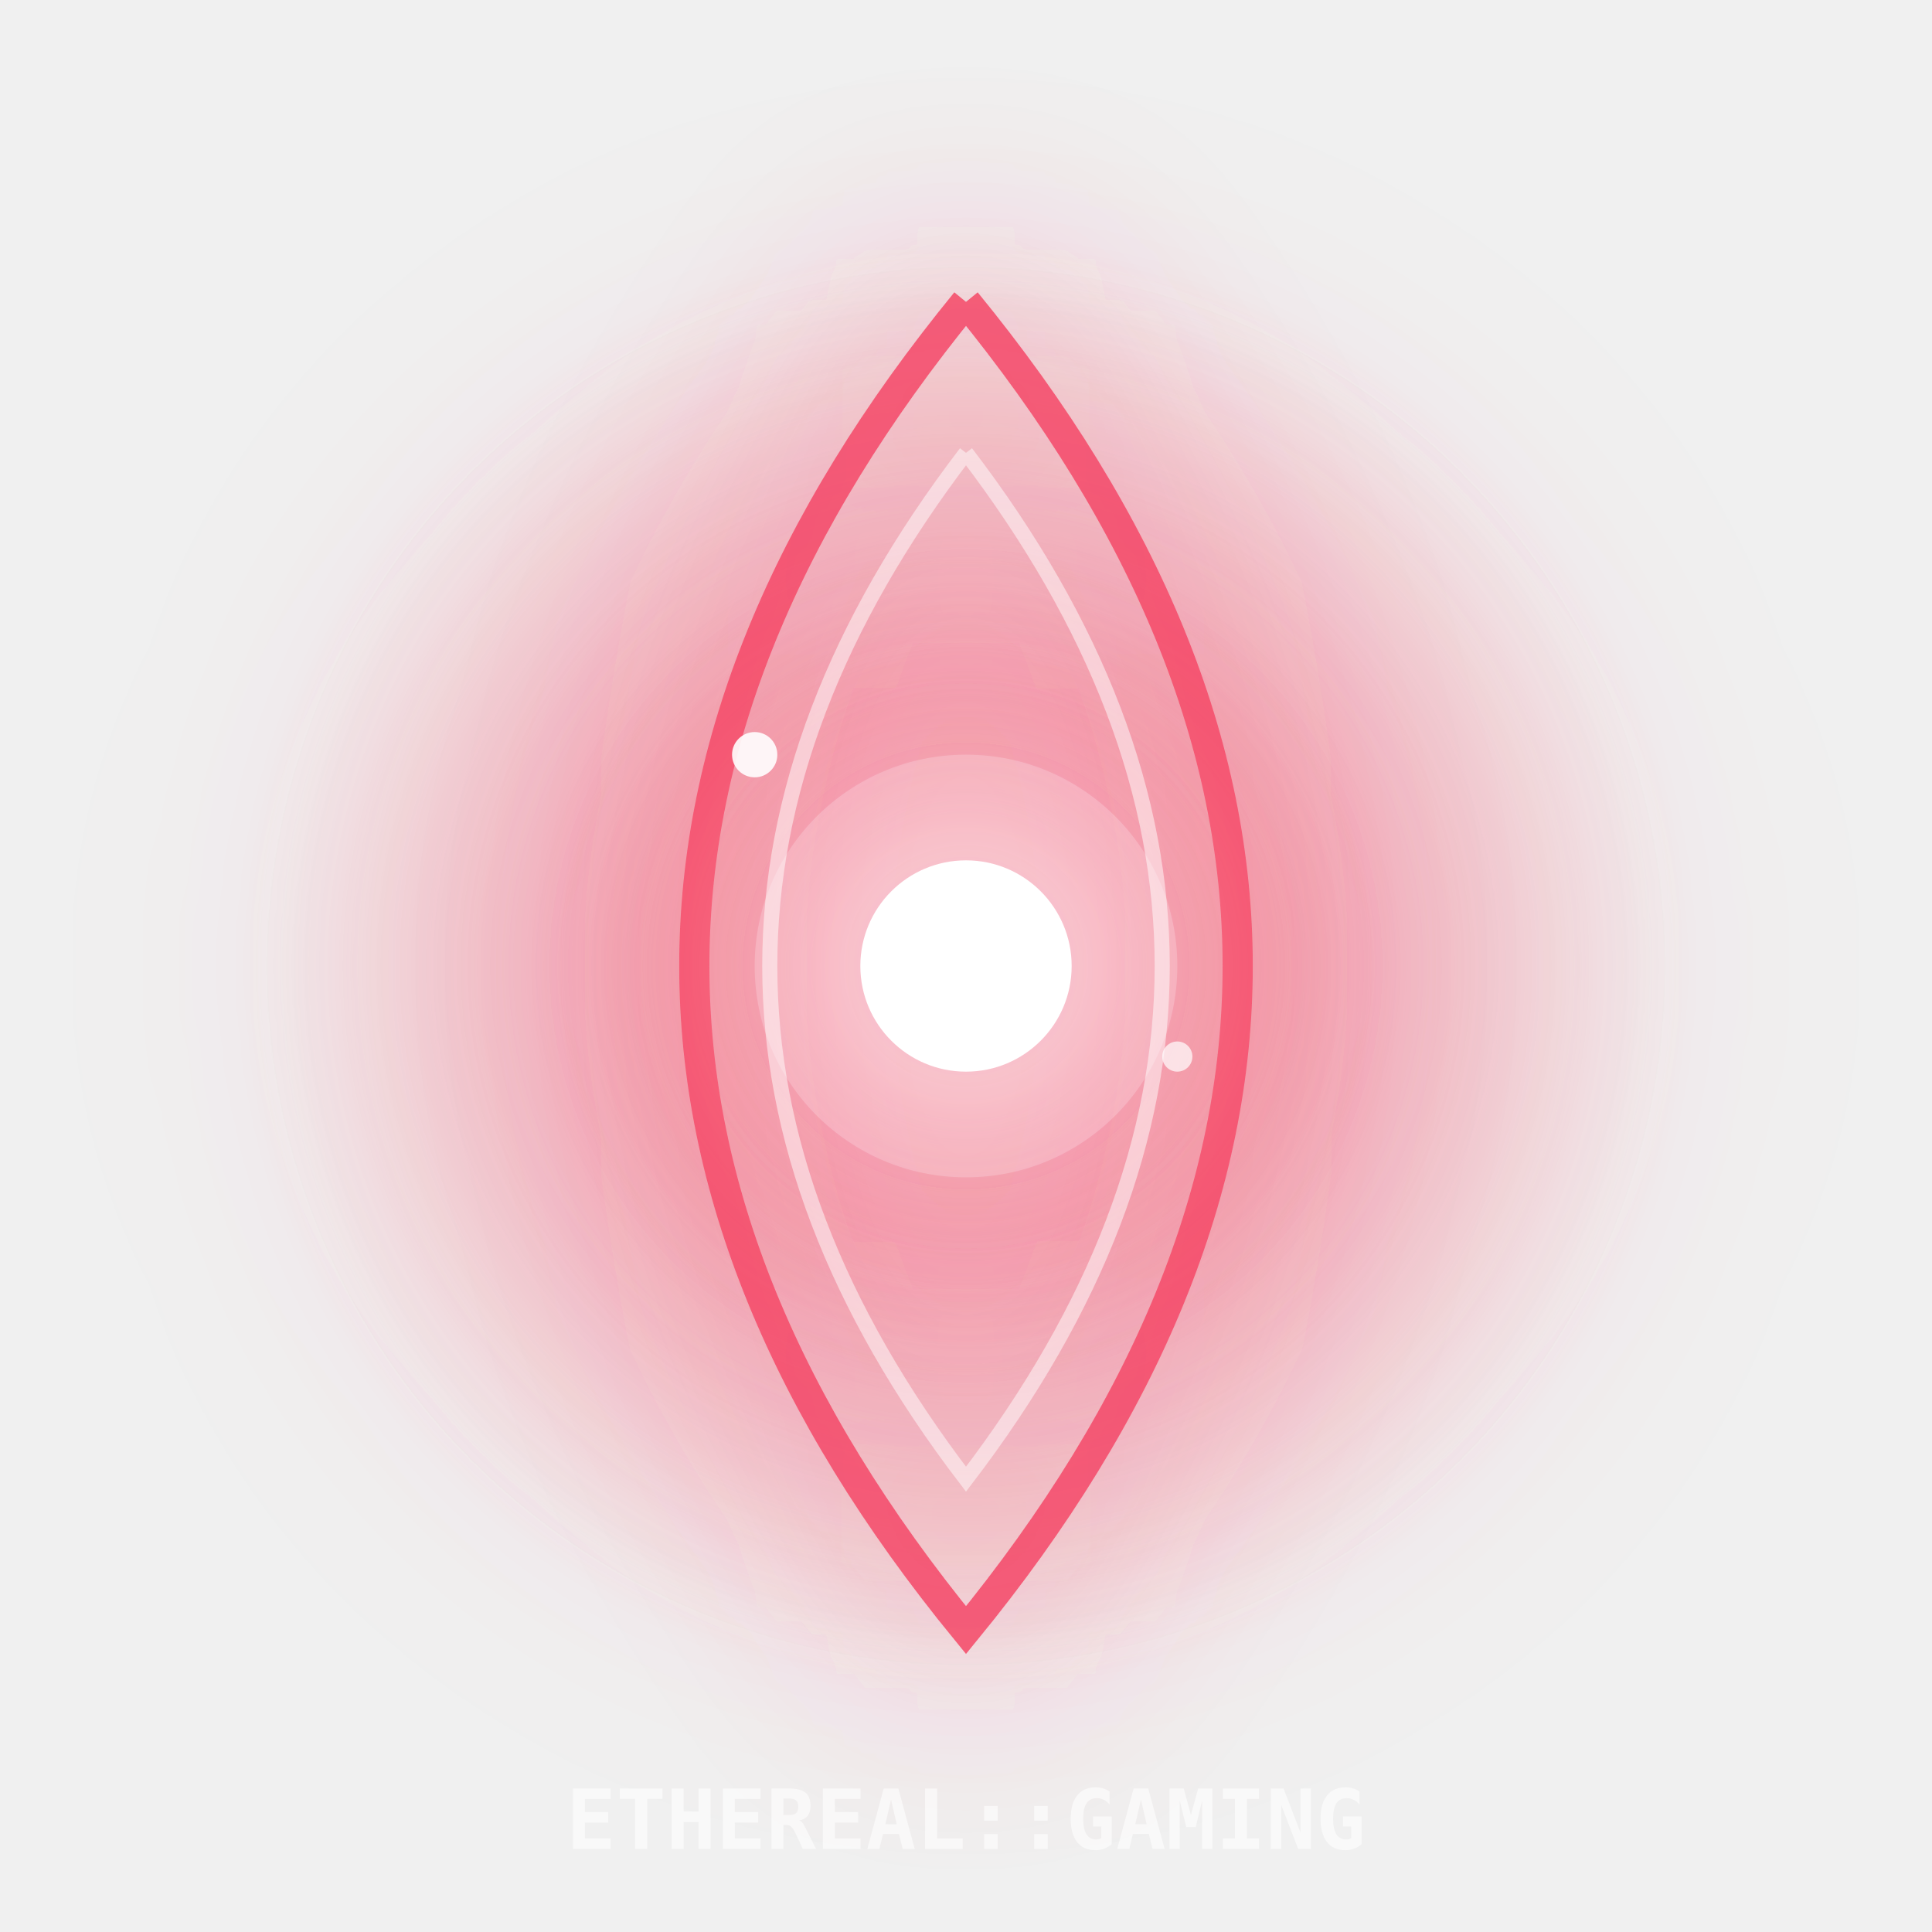
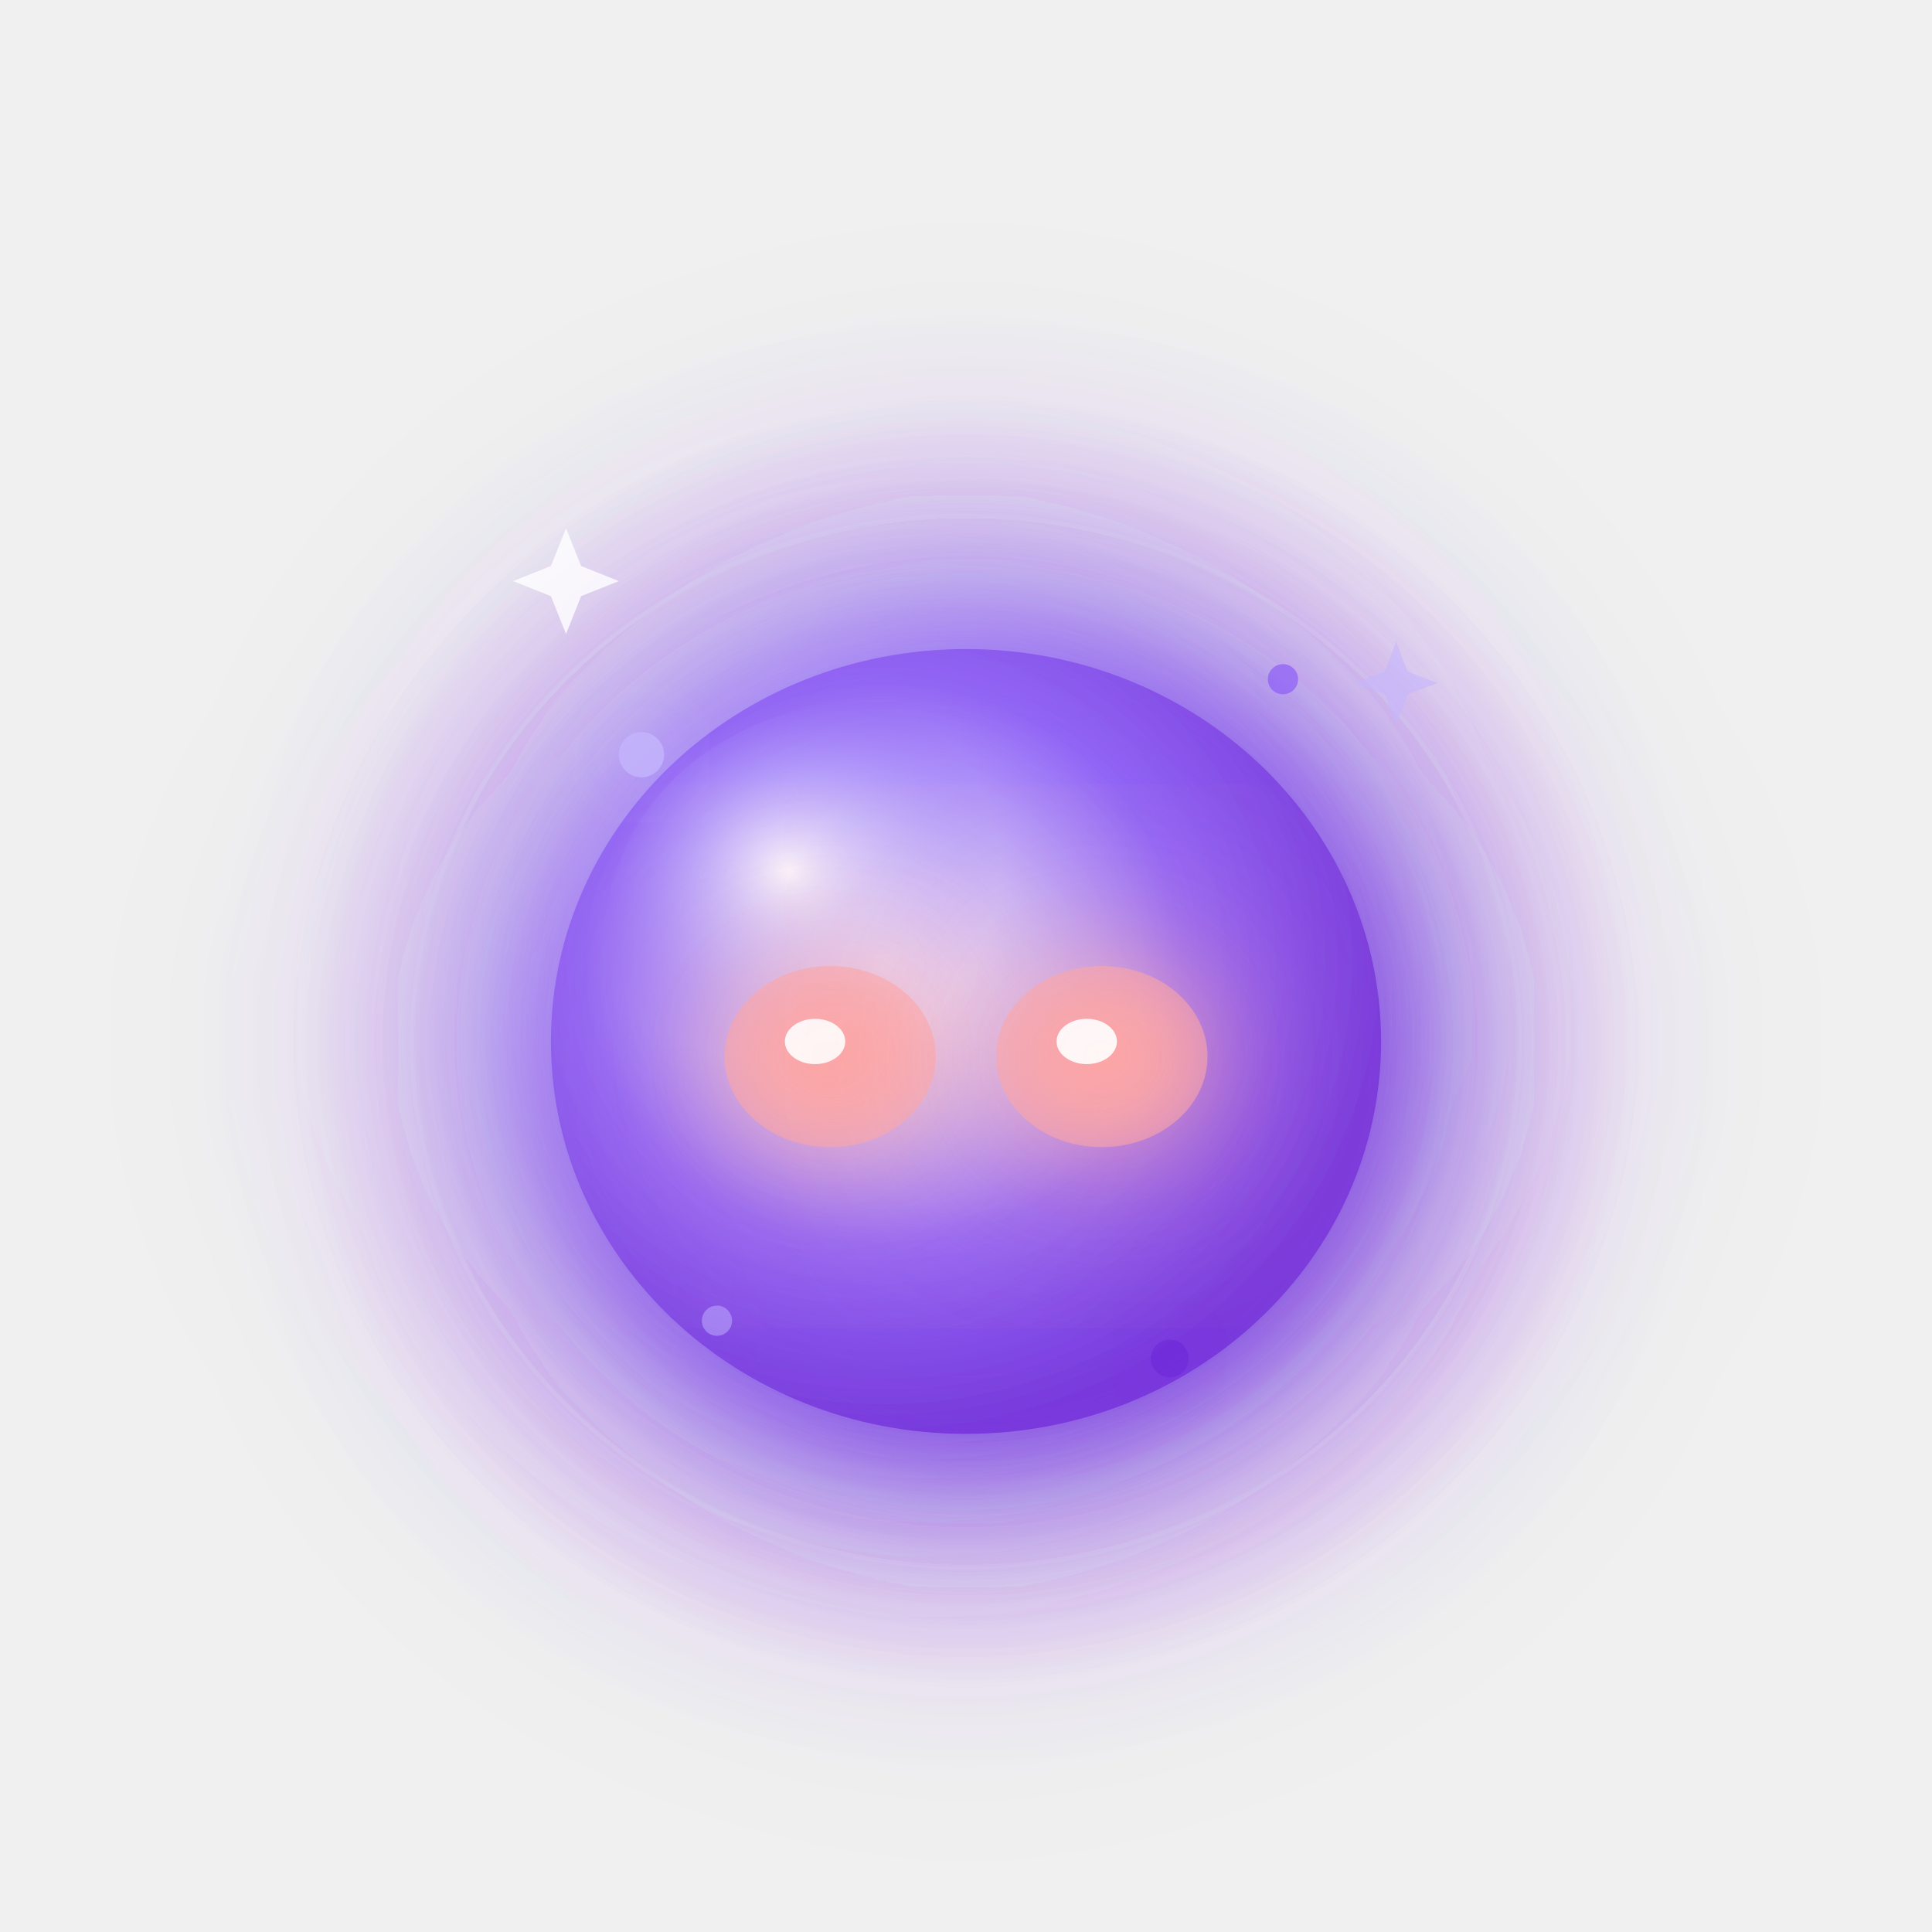
<svg xmlns="http://www.w3.org/2000/svg" width="256" height="256" viewBox="0 0 256 256">
  <defs>
-     <filter id="glow" x="-100%" y="-100%" width="300%" height="300%">
-       <feGaussianBlur stdDeviation="15" result="blur" />
-       <feComposite in="SourceGraphic" in2="blur" operator="over" />
+     <filter id="glow-gaming-1" x="-100%" y="-100%" width="300%" height="300%">
+       <feGaussianBlur stdDeviation="8" result="blur1" />
+       <feGaussianBlur stdDeviation="16" result="blur2" />
+       <feMerge>
+         <feMergeNode in="blur2" />
+         <feMergeNode in="blur1" />
+         <feMergeNode in="SourceGraphic" />
+       </feMerge>
    </filter>
-     <radialGradient id="coreGrad-gaming-1" cx="50%" cy="50%" r="50%">
-       <stop offset="0%" stop-color="#F43F5E" stop-opacity="1" />
-       <stop offset="30%" stop-color="#F43F5E" stop-opacity="0.7" />
-       <stop offset="60%" stop-color="#F43F5E" stop-opacity="0.3" />
-       <stop offset="100%" stop-color="#F43F5E" stop-opacity="0" />
+     <radialGradient id="auraGrad-gaming-1" cx="50%" cy="50%" r="50%">
+       <stop offset="0%" stop-color="#C4B5FD" stop-opacity="0.6" />
+       <stop offset="40%" stop-color="#8B5CF6" stop-opacity="0.3" />
+       <stop offset="70%" stop-color="#6D28D9" stop-opacity="0.1" />
+       <stop offset="100%" stop-color="#6D28D9" stop-opacity="0" />
+     </radialGradient>
+     <radialGradient id="coreGrad-gaming-1" cx="40%" cy="40%" r="60%">
+       <stop offset="0%" stop-color="white" stop-opacity="0.9" />
+       <stop offset="30%" stop-color="#C4B5FD" />
+       <stop offset="60%" stop-color="#8B5CF6" />
+       <stop offset="100%" stop-color="#6D28D9" />
+     </radialGradient>
+     <radialGradient id="innerGlow-gaming-1" cx="35%" cy="35%" r="40%">
+       <stop offset="0%" stop-color="white" stop-opacity="0.9" />
+       <stop offset="50%" stop-color="#C4B5FD" stop-opacity="0.4" />
+       <stop offset="100%" stop-color="#8B5CF6" stop-opacity="0" />
+     </radialGradient>
+     <radialGradient id="eyeGrad-gaming-1" cx="50%" cy="50%" r="50%">
+       <stop offset="0%" stop-color="#FCA5A5" />
+       <stop offset="60%" stop-color="#FCA5A5" stop-opacity="0.8" />
+       <stop offset="100%" stop-color="#FCA5A5" stop-opacity="0.6" />
    </radialGradient>
  </defs>
-   <circle cx="128" cy="128" r="95" fill="url(#coreGrad-gaming-1)" opacity="0.6" filter="url(#glow)">
-     <animate attributeName="r" values="85;105;85" dur="3s" repeatCount="indefinite" />
-     <animate attributeName="opacity" values="0.4;0.7;0.4" dur="3s" repeatCount="indefinite" />
+   <ellipse cx="128" cy="138" rx="90" ry="85" fill="url(#auraGrad-gaming-1)" filter="url(#glow-gaming-1)">
+     <animate attributeName="rx" values="85;95;85" dur="1.5s" repeatCount="indefinite" />
+     <animate attributeName="ry" values="80;90;80" dur="1.5s" repeatCount="indefinite" />
+     <animate attributeName="opacity" values="0.6;0.9;0.6" dur="1.5s" repeatCount="indefinite" />
+   </ellipse>
+   <path fill="none" stroke="#8B5CF6" stroke-width="3" stroke-linecap="round" opacity="0.7" filter="url(#glow-gaming-1)">
+     <animate attributeName="d" values="M128 180 Q100 128 128 76 Q156 40 140 20;               M128 180 Q90 128 128 76 Q166 50 155 25;               M128 180 Q100 128 128 76 Q156 40 140 20" dur="2s" repeatCount="indefinite" />
+   </path>
+   <path fill="none" stroke="#C4B5FD" stroke-width="2" stroke-linecap="round" opacity="0.5" filter="url(#glow-gaming-1)">
+     <animate attributeName="d" values="M128 180 Q160 128 128 76 Q96 50 110 25;               M128 180 Q170 128 128 76 Q86 40 95 20;               M128 180 Q160 128 128 76 Q96 50 110 25" dur="2s" repeatCount="indefinite" />
+   </path>
+   <ellipse cx="128" cy="138" rx="55" ry="52" fill="url(#coreGrad-gaming-1)" opacity="0.85" filter="url(#glow-gaming-1)">
+     <animate attributeName="ry" values="52;54;52" dur="1.5s" repeatCount="indefinite" />
+   </ellipse>
+   <ellipse cx="115" cy="125" rx="35" ry="32" fill="url(#innerGlow-gaming-1)" />
+   <g filter="url(#glow-gaming-1)">
+     <ellipse cx="110" cy="140" rx="14" ry="12" fill="url(#eyeGrad-gaming-1)">
+       <animate attributeName="ry" values="12;14;12" dur="1s" repeatCount="indefinite" />
+     </ellipse>
+     <ellipse cx="108" cy="138" rx="4" ry="3" fill="white" opacity="0.9" />
+   </g>
+   <g filter="url(#glow-gaming-1)">
+     <ellipse cx="146" cy="140" rx="14" ry="12" fill="url(#eyeGrad-gaming-1)">
+       <animate attributeName="ry" values="12;14;12" dur="1s" repeatCount="indefinite" />
+     </ellipse>
+     <ellipse cx="144" cy="138" rx="4" ry="3" fill="white" opacity="0.9" />
+   </g>
+   <circle cx="85" cy="100" r="3" fill="#C4B5FD" opacity="0.8" filter="url(#glow-gaming-1)">
+     <animate attributeName="cy" values="100;80;100" dur="3s" repeatCount="indefinite" />
+     <animate attributeName="opacity" values="0.8;0.3;0.8" dur="3s" repeatCount="indefinite" />
  </circle>
-   <path d="M128 40 Q200 128 128 216 Q56 128 128 40" fill="none" stroke="#F43F5E" stroke-width="4" stroke-opacity="0.8" filter="url(#glow)">
-     <animate attributeName="d" values="M128 40 Q200 128 128 216 Q56 128 128 40;                      M128 20 Q260 128 128 236 Q-4 128 128 20;                      M128 40 Q200 128 128 216 Q56 128 128 40" dur="4s" repeatCount="indefinite" />
+   <circle cx="170" cy="90" r="2" fill="#8B5CF6" opacity="0.7" filter="url(#glow-gaming-1)">
+     <animate attributeName="cy" values="90;70;90" dur="4s" repeatCount="indefinite" />
+   </circle>
+   <circle cx="155" cy="180" r="2.5" fill="#6D28D9" opacity="0.6" filter="url(#glow-gaming-1)">
+     <animate attributeName="cy" values="180;160;180" dur="3.5s" repeatCount="indefinite" />
+   </circle>
+   <circle cx="95" cy="175" r="2" fill="#C4B5FD" opacity="0.5" filter="url(#glow-gaming-1)">
+     <animate attributeName="cy" values="175;155;175" dur="2.5s" repeatCount="indefinite" />
+   </circle>
+   <path d="M75 70 l2 5 l5 2 l-5 2 l-2 5 l-2 -5 l-5 -2 l5 -2 z" fill="white" opacity="0.8">
+     <animate attributeName="opacity" values="0.8;0.2;0.8" dur="2s" repeatCount="indefinite" />
  </path>
-   <path d="M128 60 Q180 128 128 196 Q76 128 128 60" fill="none" stroke="white" stroke-width="2" stroke-opacity="0.5" filter="url(#glow)">
-     <animate attributeName="d" values="M128 60 Q180 128 128 196 Q76 128 128 60;                      M128 40 Q220 128 128 216 Q36 128 128 40;                      M128 60 Q180 128 128 196 Q76 128 128 60" dur="6s" repeatCount="indefinite" />
+   <path d="M185 85 l1.5 4 l4 1.5 l-4 1.5 l-1.5 4 l-1.5 -4 l-4 -1.5 l4 -1.5 z" fill="#C4B5FD" opacity="0.6">
+     <animate attributeName="opacity" values="0.6;0.1;0.6" dur="2.5s" repeatCount="indefinite" />
  </path>
-   <g filter="url(#glow)">
-     <circle cx="128" cy="128" r="28" fill="white" opacity="0.2" />
-     <circle cx="128" cy="128" r="14" fill="white" opacity="1">
-       <animate attributeName="opacity" values="0.7;1;0.7" dur="1s" repeatCount="indefinite" />
-       <animate attributeName="r" values="12;16;12" dur="1s" repeatCount="indefinite" />
-     </circle>
-   </g>
-   <circle cx="100" cy="100" r="3" fill="white" opacity="0.9">
-     <animate attributeName="cy" values="100;70;100" dur="2s" repeatCount="indefinite" />
-   </circle>
-   <circle cx="156" cy="140" r="2" fill="white" opacity="0.7">
-     <animate attributeName="cy" values="140;170;140" dur="3s" repeatCount="indefinite" />
-   </circle>
-   <text x="128" y="245" text-anchor="middle" fill="white" font-family="monospace" font-size="11" font-weight="bold" opacity="0.6">
-     ETHEREAL::GAMING
-   </text>
</svg>
